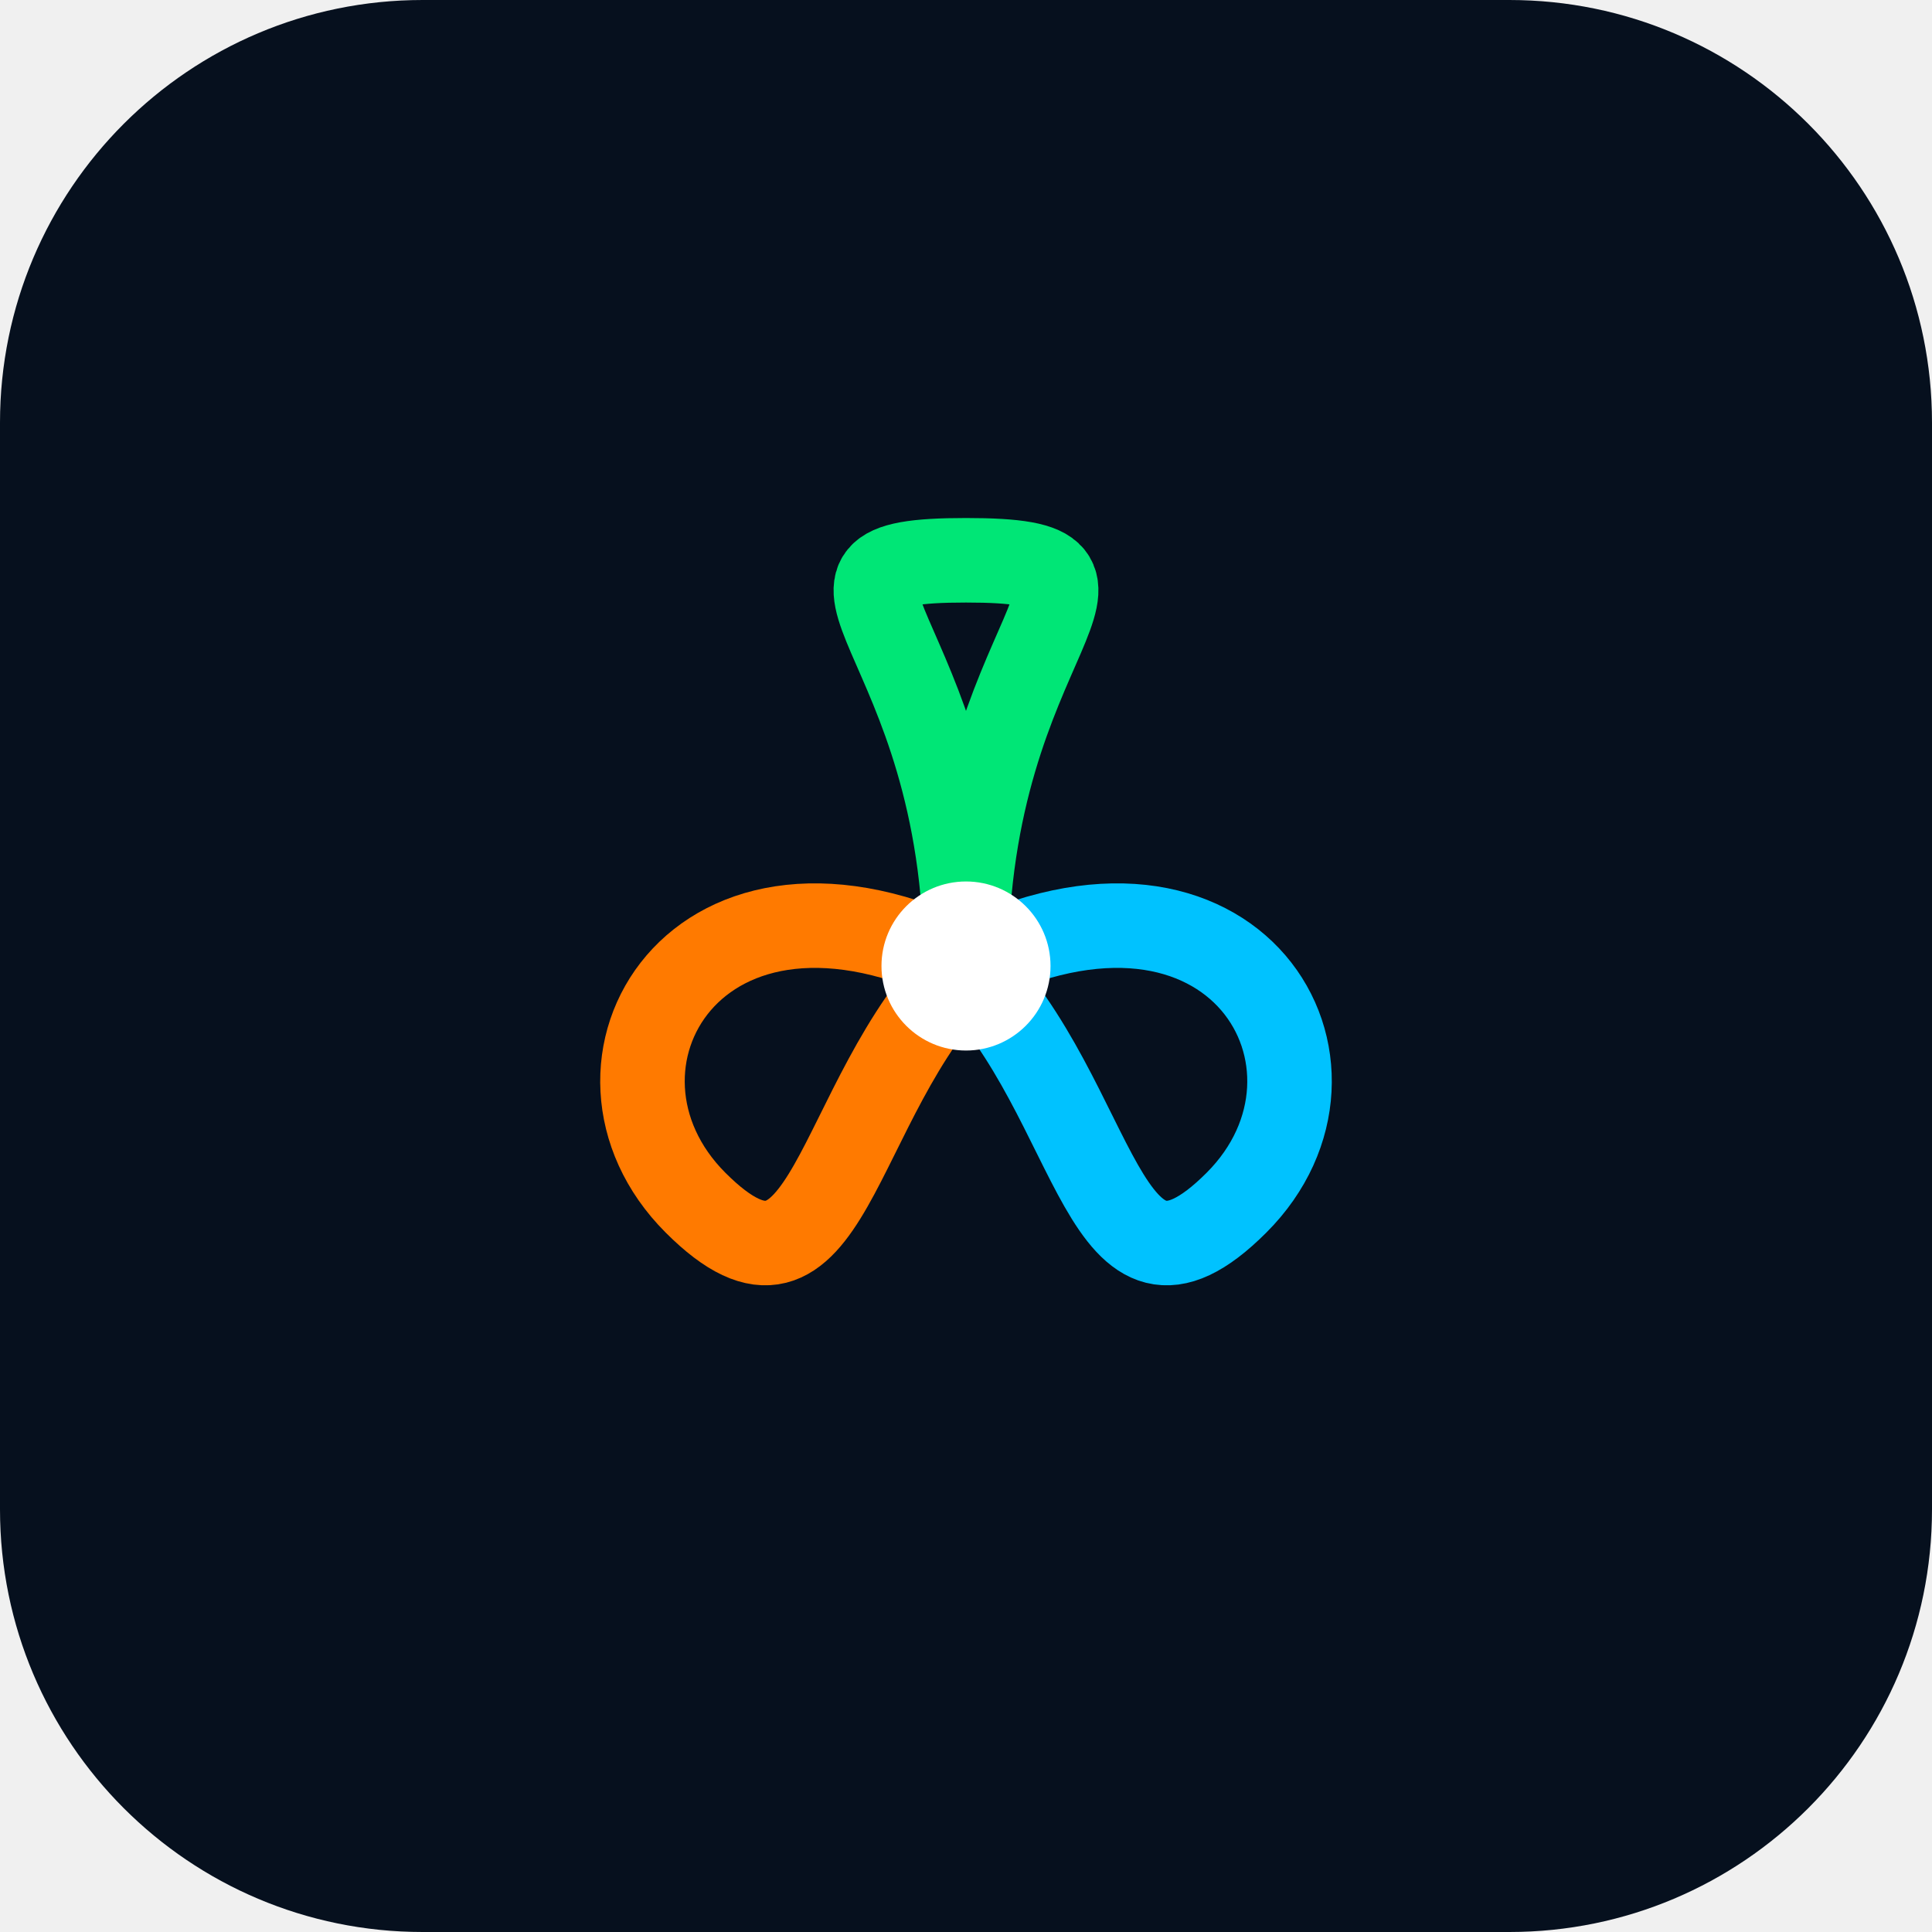
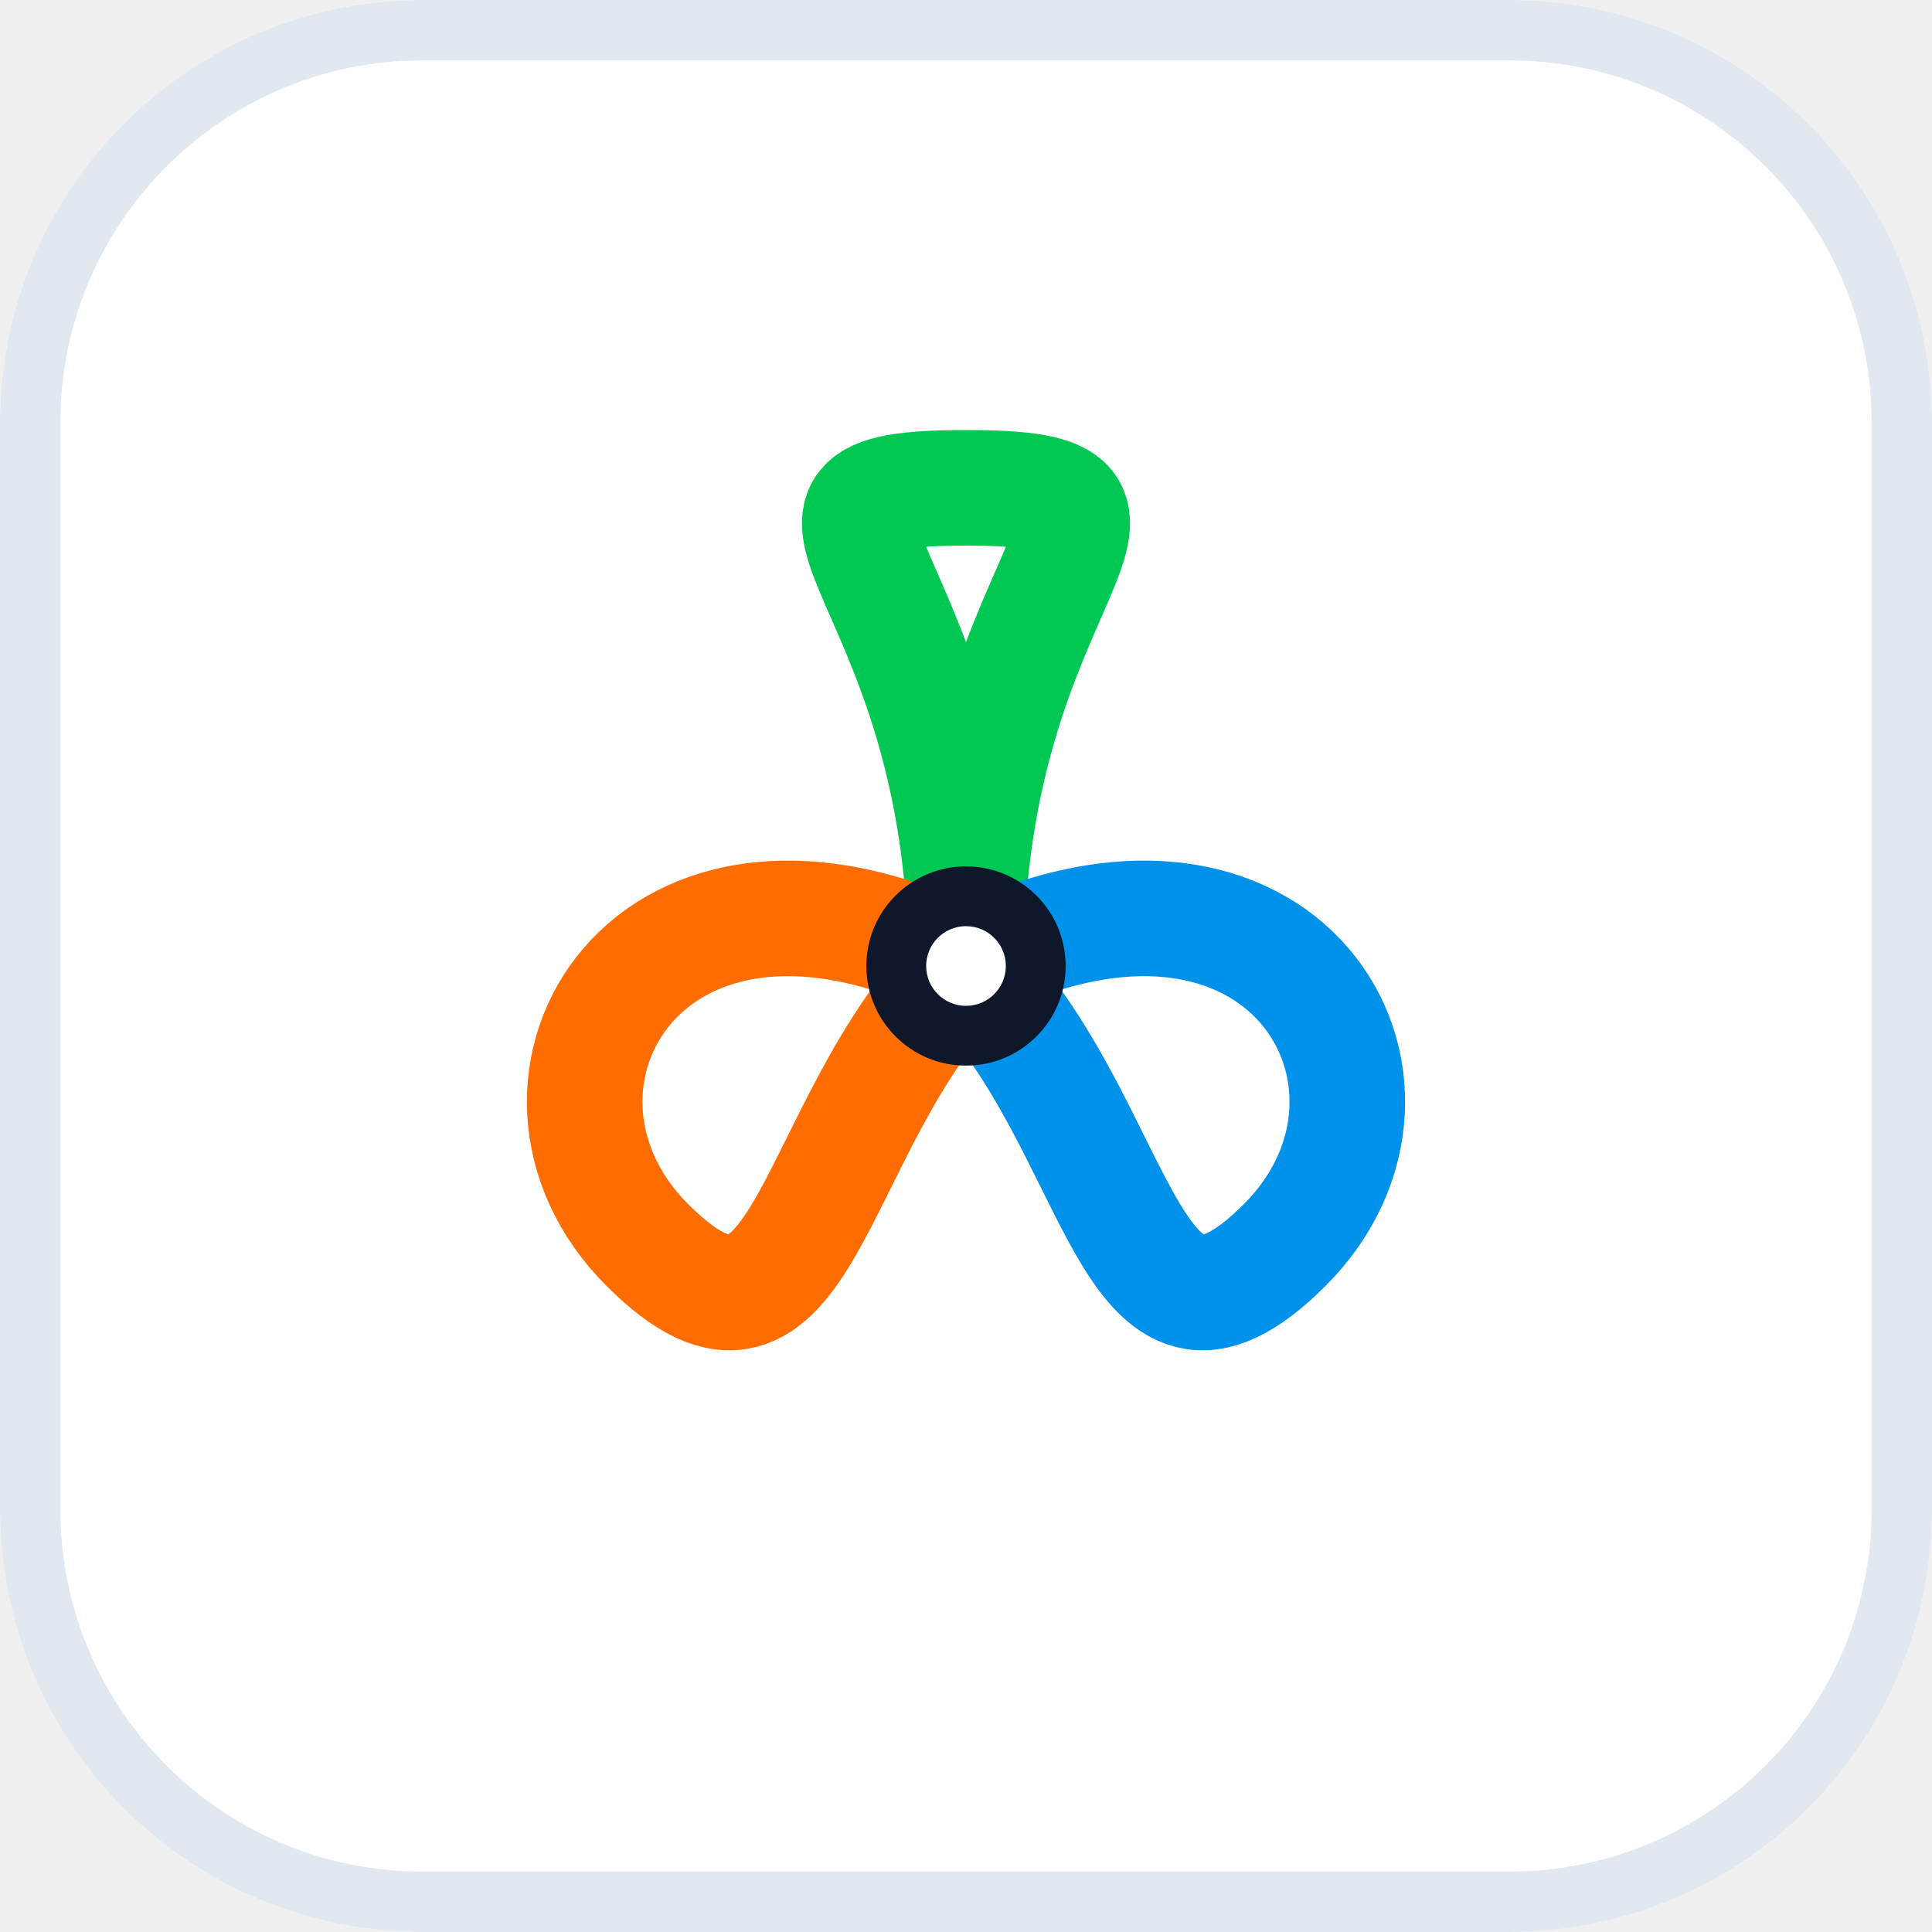
<svg xmlns="http://www.w3.org/2000/svg" viewBox="0 0 32 32" width="100%" height="100%" fill="none">
-   <rect width="32" height="32" rx="7" fill="#06101E" />
-   <g transform="translate(16, 16) scale(0.28)">
-     <path d="M0 0 C0 -20, 12 -24, 0 -24 C-12 -24, 0 -20, 0 0 Z" stroke="#00E676" stroke-width="5" stroke-linecap="round" fill="none" />
-     <path d="M0 0 C16 -8, 24 6, 16 14 C8 22, 8 8, 0 0 Z" stroke="#00C2FF" stroke-width="5" stroke-linecap="round" fill="none" />
-     <path d="M0 0 C-16 -8, -24 6, -16 14 C-8 22, -8 8, 0 0 Z" stroke="#FF7A00" stroke-width="5" stroke-linecap="round" fill="none" />
-     <circle cx="0" cy="0" r="5" fill="#FFFFFF" />
+   <rect width="32" height="32" rx="7" fill="#FFFFFF" />
+   <rect x="0.5" y="0.5" width="31" height="31" rx="6.5" stroke="#E2E8F0" stroke-width="1" />
+   <g transform="translate(16, 16) scale(0.33)">
+     <path d="M0 0 C0 -20, 12 -24, 0 -24 C-12 -24, 0 -20, 0 0 Z" stroke="#00C853" stroke-width="5.8" stroke-linecap="round" fill="none" />
+     <path d="M0 0 C16 -8, 24 6, 16 14 C8 22, 8 8, 0 0 Z" stroke="#0091EA" stroke-width="5.8" stroke-linecap="round" fill="none" />
+     <path d="M0 0 C-16 -8, -24 6, -16 14 C-8 22, -8 8, 0 0 Z" stroke="#FF6D00" stroke-width="5.8" stroke-linecap="round" fill="none" />
+     <circle cx="0" cy="0" r="5" fill="#0F172A" />
+     <circle cx="0" cy="0" r="2" fill="#FFFFFF" />
  </g>
</svg>
